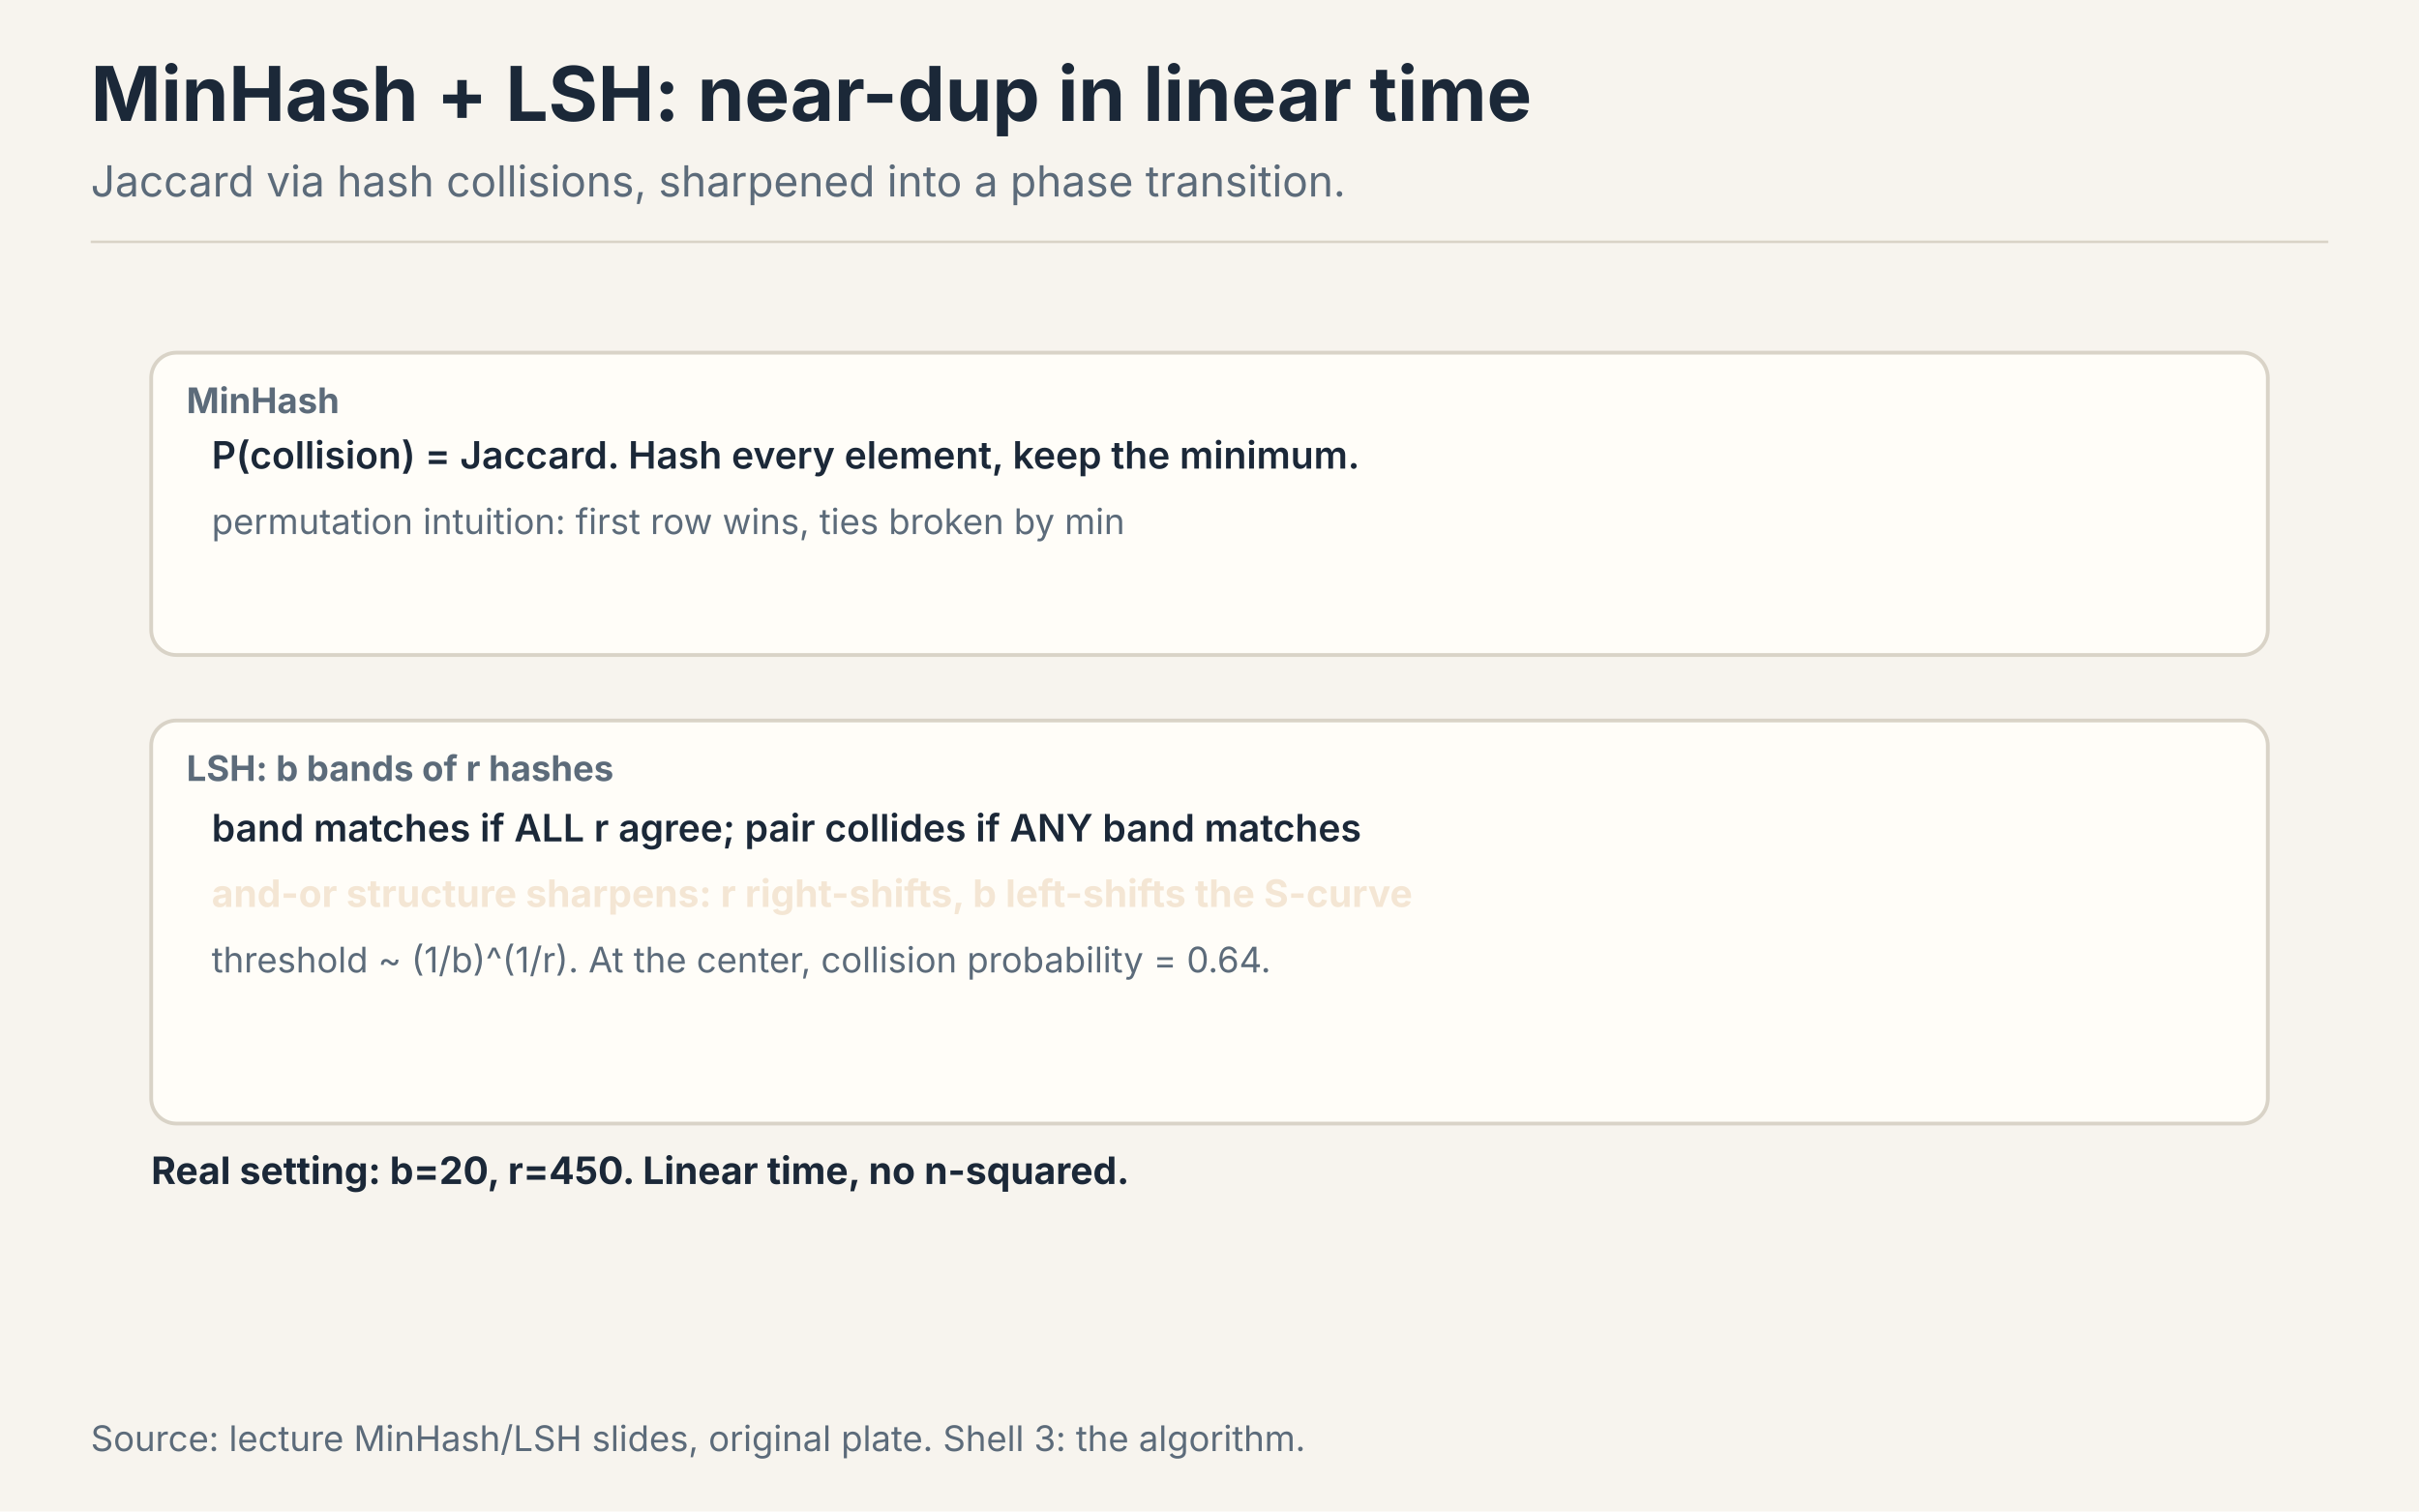
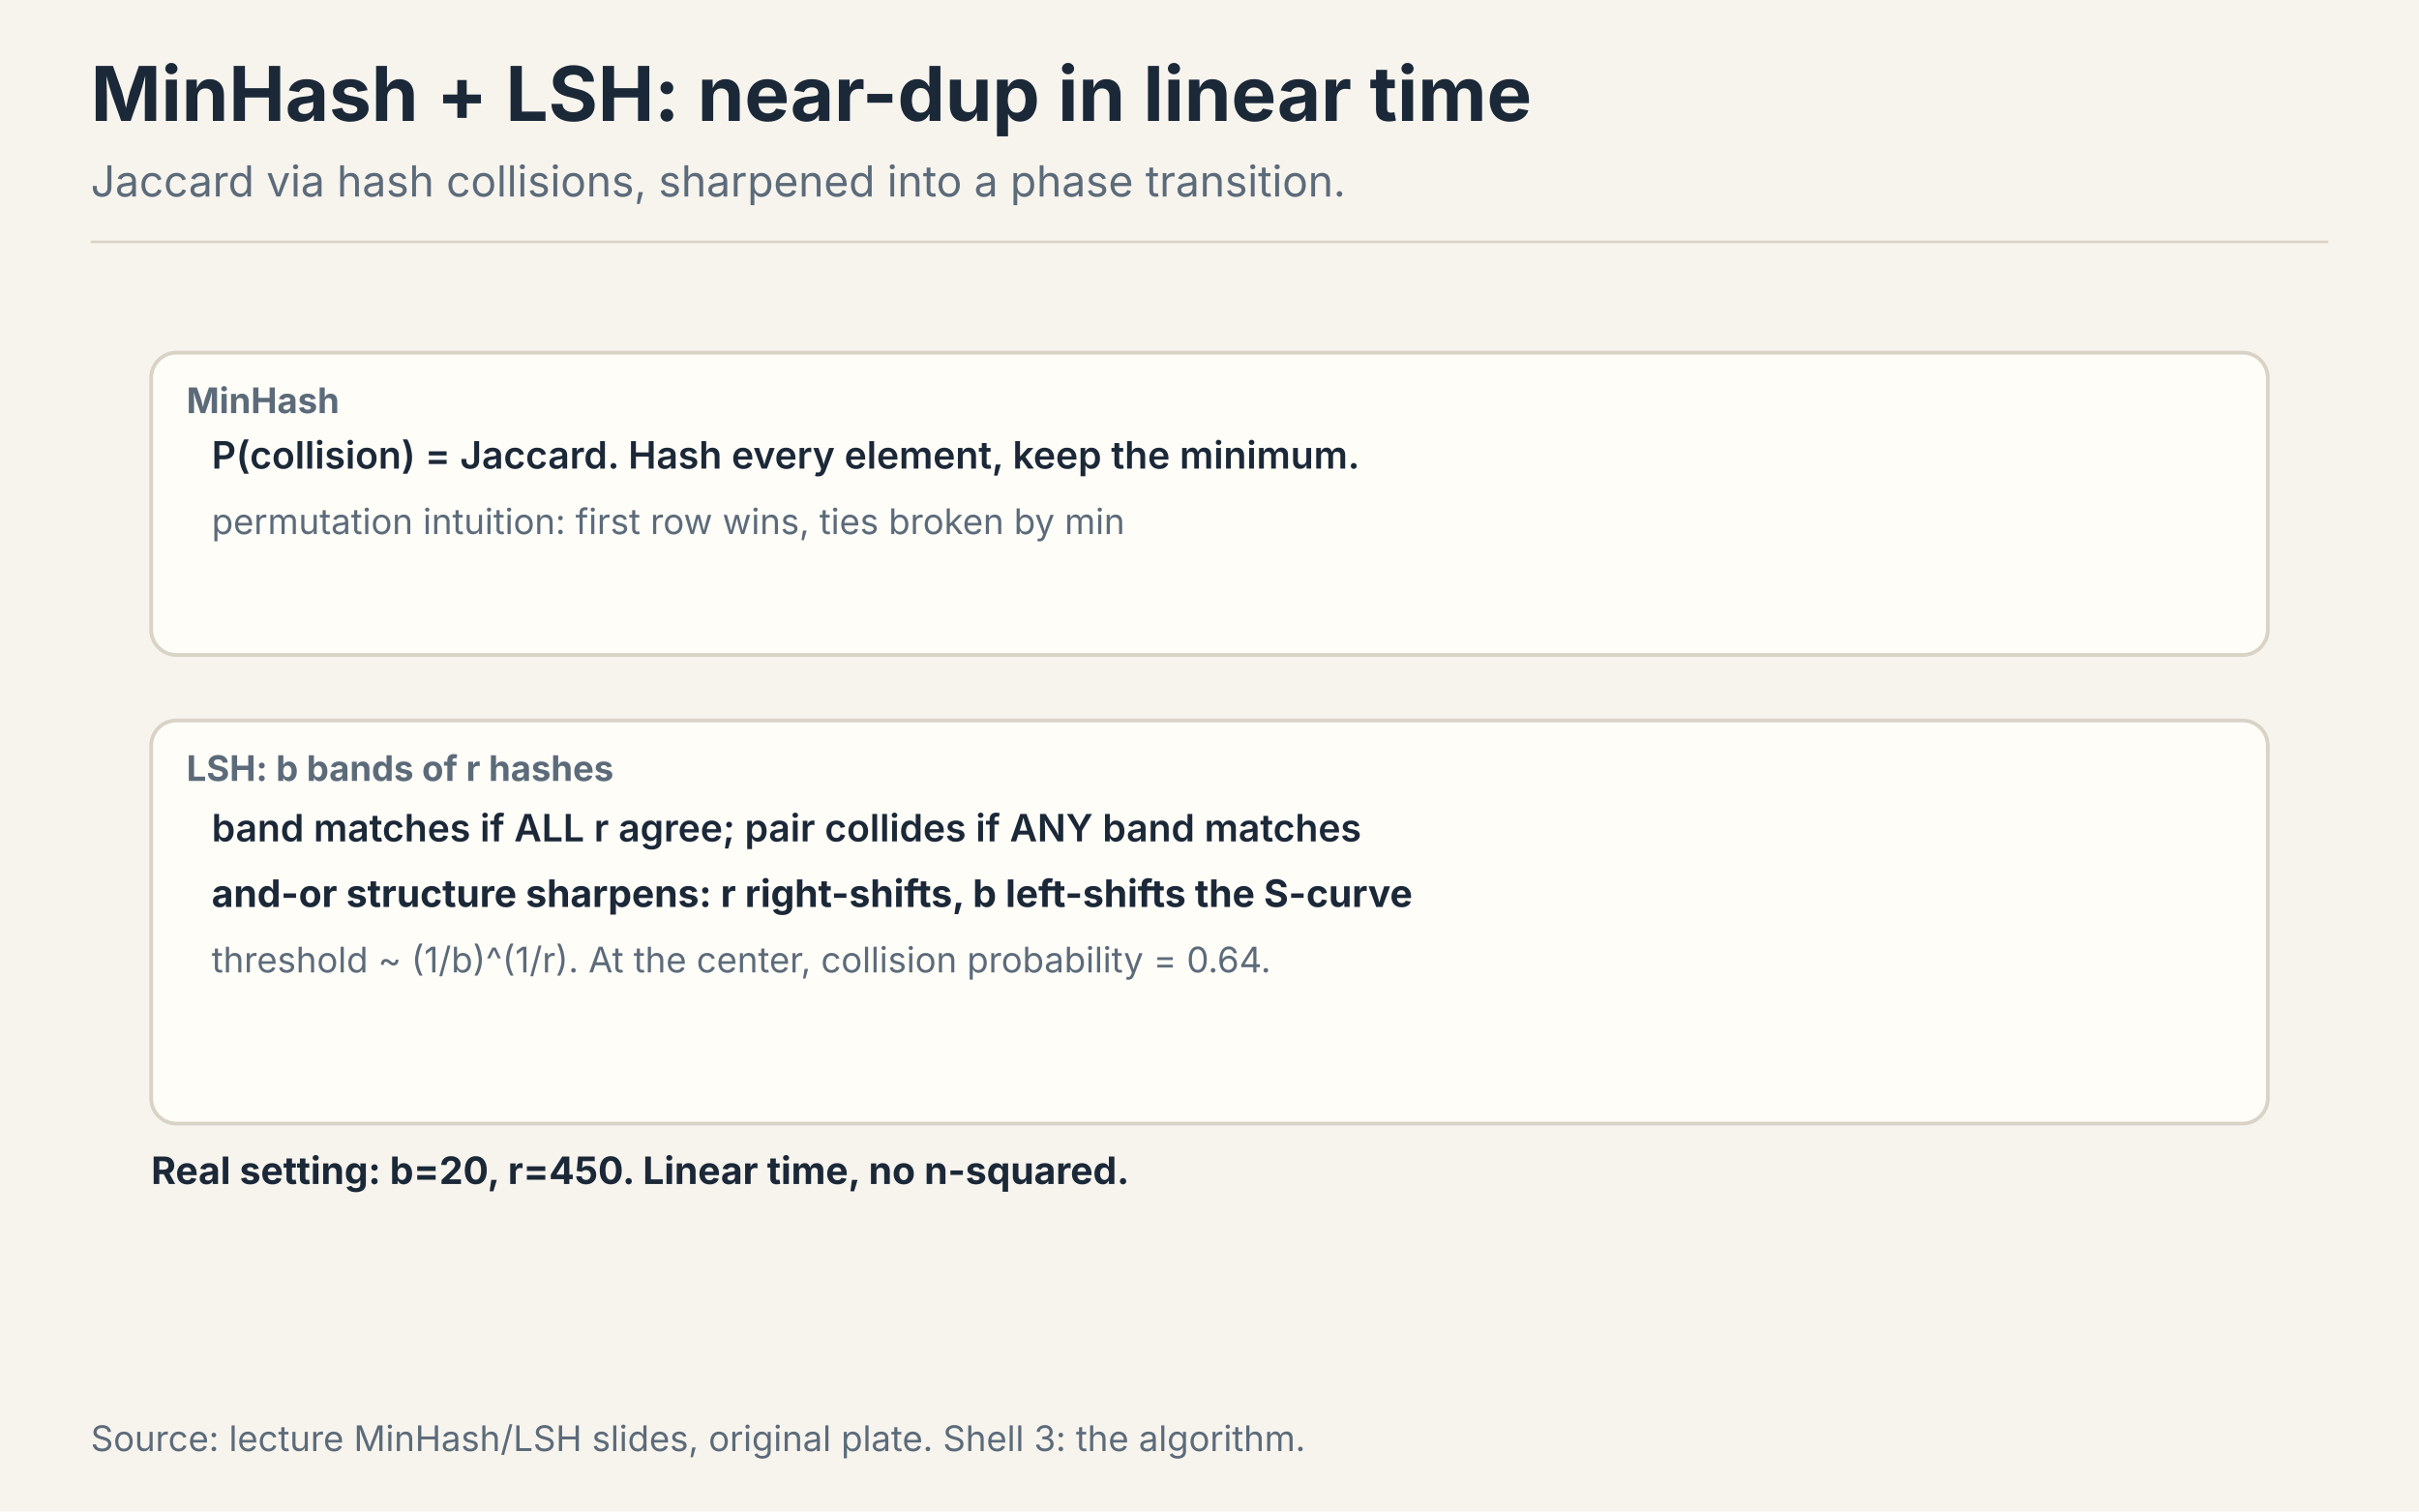
- <svg xmlns="http://www.w3.org/2000/svg" width="960" height="600" viewBox="0 0 960 600" font-family="system-ui,-apple-system,'Segoe UI',sans-serif">
+ <svg xmlns="http://www.w3.org/2000/svg" width="960" height="600" viewBox="0 0 960 600" font-family="Anthropic Sans,Inter,'Source Sans 3','IBM Plex Sans',sans-serif">
  <rect width="960" height="600" fill="#F7F4EE" />
  <defs>
    <marker id="ah" markerWidth="10" markerHeight="10" refX="8" refY="3" orient="auto">
      <path d="M0,0 L8,3 L0,6 Z" fill="#1E4D8C" />
    </marker>
  </defs>
  <text x="36" y="48" font-size="30" font-weight="700" fill="#1B2838">MinHash + LSH: near-dup in linear time</text>
  <text x="36" y="78" font-size="17" fill="#5C6B7A">Jaccard via hash collisions, sharpened into a phase transition.</text>
  <line x1="36" y1="96" x2="924" y2="96" stroke="#D9D3C7" stroke-width="1" />
  <rect x="60" y="140" width="840" height="120" rx="10" fill="#FFFDF8" stroke="#D9D3C7" stroke-width="1.5" />
  <text x="74" y="164" font-size="14" font-weight="700" fill="#5C6B7A">MinHash</text>
  <text x="84" y="186" font-size="15" font-weight="600" fill="#1B2838" text-anchor="start">P(collision) = Jaccard. Hash every element, keep the minimum.</text>
  <text x="84" y="212" font-size="14" font-weight="400" fill="#5C6B7A" text-anchor="start">permutation intuition: first row wins, ties broken by min</text>
  <rect x="60" y="286" width="840" height="160" rx="10" fill="#FFFDF8" stroke="#D9D3C7" stroke-width="1.5" />
  <text x="74" y="310" font-size="14" font-weight="700" fill="#5C6B7A">LSH: b bands of r hashes</text>
  <text x="84" y="334" font-size="15" font-weight="600" fill="#1B2838" text-anchor="start">band matches if ALL r agree; pair collides if ANY band matches</text>
-   <text x="84" y="360" font-size="15" font-weight="700" fill="#F4E6D4" text-anchor="start">and-or structure sharpens: r right-shifts, b left-shifts the S-curve</text>
+   <text x="84" y="360" font-size="15" font-weight="700" fill="#1B2838" text-anchor="start">and-or structure sharpens: r right-shifts, b left-shifts the S-curve</text>
  <text x="84" y="386" font-size="14" font-weight="400" fill="#5C6B7A" text-anchor="start">threshold ~ (1/b)^(1/r). At the center, collision probability = 0.64.</text>
  <text x="60" y="470" font-size="15" font-weight="700" fill="#1B2838" text-anchor="start">Real setting: b=20, r=450. Linear time, no n-squared.</text>
  <text x="36" y="576" font-size="14" fill="#5C6B7A">Source: lecture MinHash/LSH slides, original plate. Shell 3: the algorithm.</text>
</svg>
